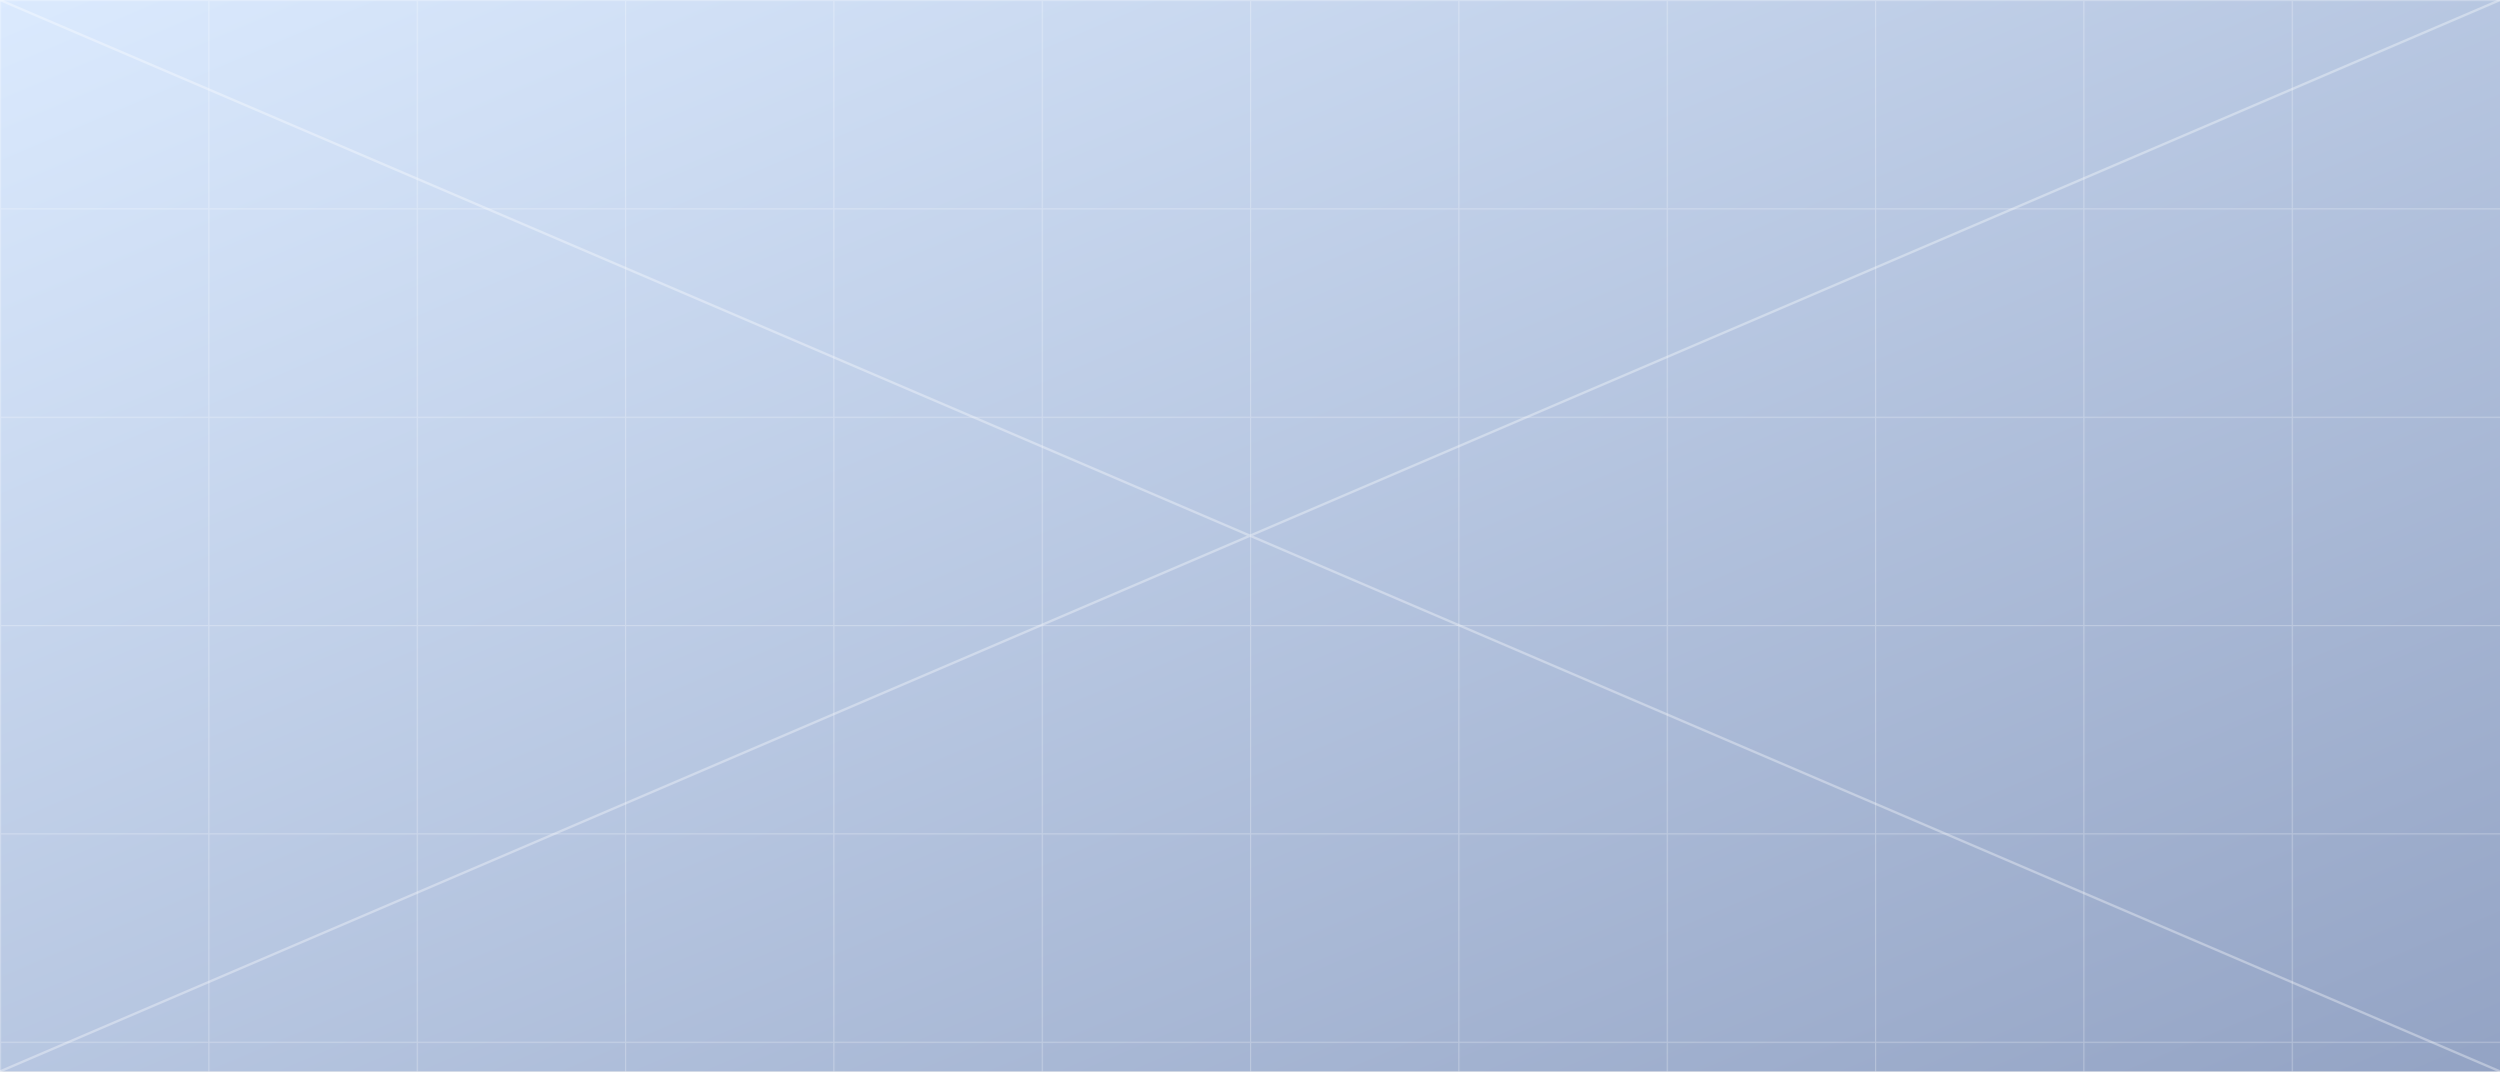
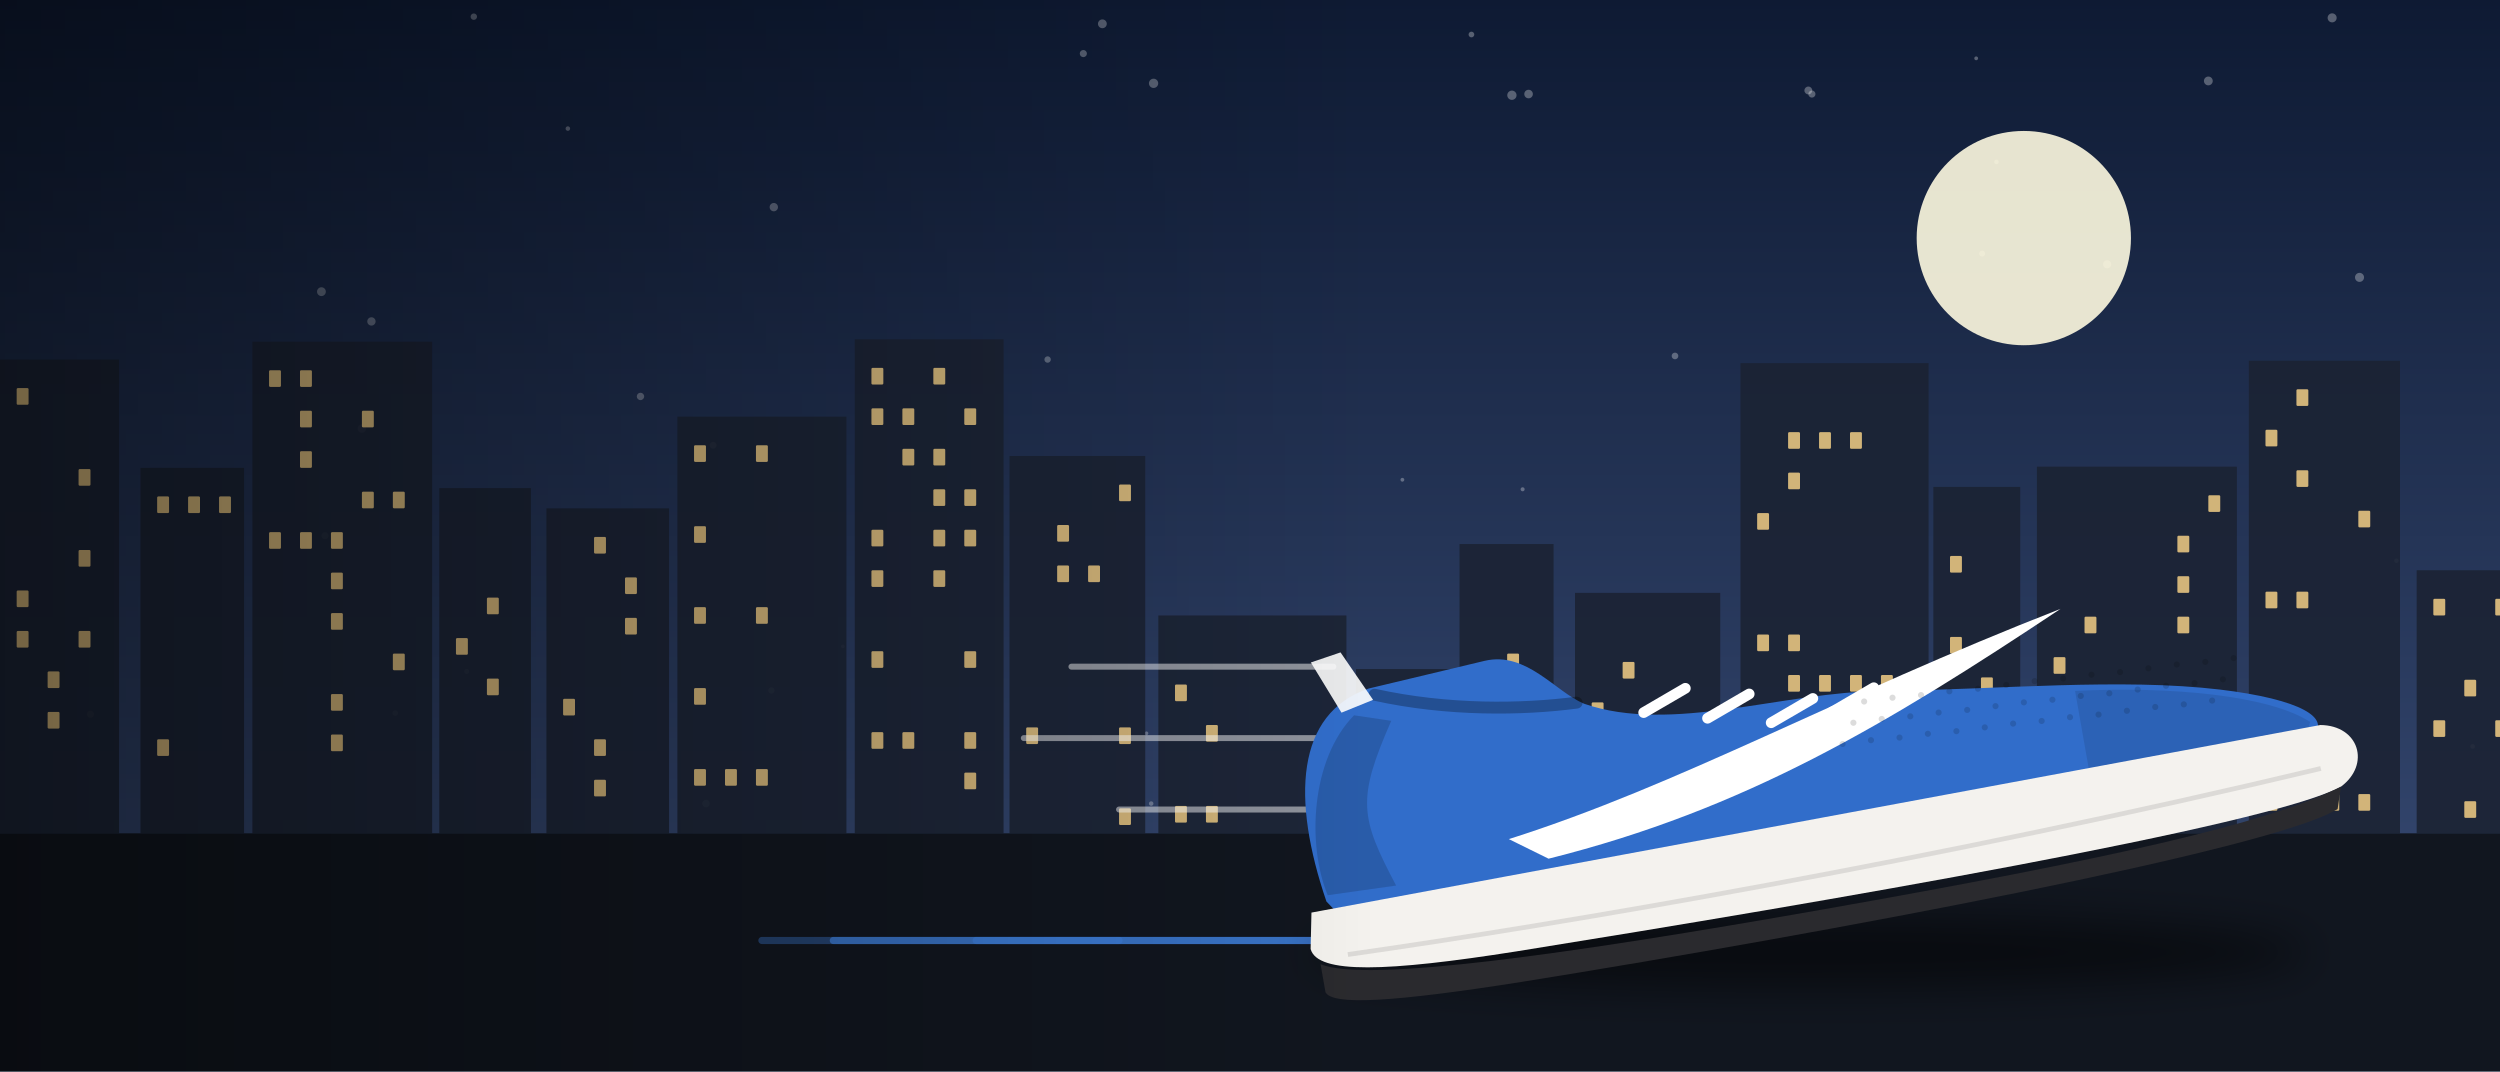
- <svg xmlns="http://www.w3.org/2000/svg" width="2100" height="900" viewBox="0 0 2100 900" role="img" aria-label="hero-air 2100x900 占位图">
+ <svg xmlns="http://www.w3.org/2000/svg" width="2100" height="900" viewBox="0 0 2100 900" role="img" aria-label="Campaign 横幅: 夜色城市天际线前的 Air Runner 2 蓝色跑鞋">
  <defs>
-     <linearGradient id="g" x1="0" y1="0" x2="1" y2="1">
-       <stop offset="0" stop-color="#dbeafe" />
-       <stop offset="1" stop-color="#93a3c4" />
+     <filter id="blur" x="-30%" y="-80%" width="160%" height="260%">
+       <feGaussianBlur stdDeviation="18" />
+     </filter>
+     <linearGradient id="sky" x1="0" y1="0" x2="0" y2="1">
+       <stop offset="0" stop-color="#0e1a33" />
+       <stop offset="1" stop-color="#3b4f7a" />
    </linearGradient>
-     <pattern id="p" width="175" height="175" patternUnits="userSpaceOnUse">
-       <path d="M175 0H0V175" fill="none" stroke="#ffffff" stroke-opacity=".25" stroke-width="2" />
-     </pattern>
+     <linearGradient id="scrim" x1="0" y1="0" x2="1" y2="0">
+       <stop offset="0" stop-color="#000" stop-opacity=".45" />
+       <stop offset=".55" stop-color="#000" stop-opacity="0" />
+     </linearGradient>
  </defs>
-   <rect width="2100" height="900" fill="url(#g)" />
-   <rect width="2100" height="900" fill="url(#p)" />
-   <path d="M0 0L2100 900M2100 0L0 900" stroke="#ffffff" stroke-opacity=".35" stroke-width="2" />
-   <g font-family="ui-sans-serif, system-ui, sans-serif" text-anchor="middle" fill="#334155">
+   <rect x="0" y="0" width="2100" height="900" rx="0" fill="url(#sky)" />
+   <g>
+     <circle cx="963" cy="616" r="1.6" fill="#ffffff" fill-opacity="0.3" />
+     <circle cx="593" cy="675" r="3.2" fill="#ffffff" fill-opacity="0.3" />
+     <circle cx="270" cy="245" r="3.7" fill="#ffffff" fill-opacity="0.3" />
+     <circle cx="926" cy="20" r="3.7" fill="#ffffff" fill-opacity="0.3" />
+     <circle cx="273" cy="450" r="3.0" fill="#ffffff" fill-opacity="0.3" />
+     <circle cx="967" cy="675" r="1.9" fill="#ffffff" fill-opacity="0.3" />
+     <circle cx="1270" cy="80" r="3.9" fill="#ffffff" fill-opacity="0.3" />
+     <circle cx="304" cy="360" r="3.6" fill="#ffffff" fill-opacity="0.3" />
+     <circle cx="1855" cy="68" r="3.7" fill="#ffffff" fill-opacity="0.3" />
+     <circle cx="1770" cy="222" r="3.4" fill="#ffffff" fill-opacity="0.3" />
+     <circle cx="477" cy="108" r="1.9" fill="#ffffff" fill-opacity="0.3" />
+     <circle cx="648" cy="580" r="2.7" fill="#ffffff" fill-opacity="0.3" />
+     <circle cx="2077" cy="627" r="2.0" fill="#ffffff" fill-opacity="0.3" />
+     <circle cx="910" cy="45" r="3.0" fill="#ffffff" fill-opacity="0.3" />
+     <circle cx="1279" cy="411" r="1.7" fill="#ffffff" fill-opacity="0.3" />
+     <circle cx="1284" cy="79" r="3.6" fill="#ffffff" fill-opacity="0.3" />
+     <circle cx="969" cy="70" r="3.9" fill="#ffffff" fill-opacity="0.3" />
+     <circle cx="1982" cy="233" r="3.8" fill="#ffffff" fill-opacity="0.3" />
+     <circle cx="599" cy="374" r="2.9" fill="#ffffff" fill-opacity="0.3" />
+     <circle cx="1660" cy="49" r="1.6" fill="#ffffff" fill-opacity="0.3" />
+     <circle cx="312" cy="270" r="3.5" fill="#ffffff" fill-opacity="0.3" />
+     <circle cx="1519" cy="76" r="3.3" fill="#ffffff" fill-opacity="0.3" />
+     <circle cx="398" cy="14" r="2.7" fill="#ffffff" fill-opacity="0.3" />
+     <circle cx="1911" cy="636" r="2.6" fill="#ffffff" fill-opacity="0.3" />
+     <circle cx="1677" cy="136" r="1.9" fill="#ffffff" fill-opacity="0.3" />
+     <circle cx="2013" cy="471" r="1.9" fill="#ffffff" fill-opacity="0.3" />
+     <circle cx="708" cy="543" r="1.6" fill="#ffffff" fill-opacity="0.3" />
+     <circle cx="392" cy="564" r="2.1" fill="#ffffff" fill-opacity="0.3" />
+     <circle cx="880" cy="302" r="2.7" fill="#ffffff" fill-opacity="0.3" />
+     <circle cx="650" cy="174" r="3.5" fill="#ffffff" fill-opacity="0.3" />
+     <circle cx="1594" cy="665" r="1.6" fill="#ffffff" fill-opacity="0.3" />
+     <circle cx="332" cy="599" r="2.3" fill="#ffffff" fill-opacity="0.3" />
+     <circle cx="1665" cy="213" r="2.5" fill="#ffffff" fill-opacity="0.3" />
+     <circle cx="1407" cy="299" r="2.8" fill="#ffffff" fill-opacity="0.3" />
+     <circle cx="76" cy="600" r="3.0" fill="#ffffff" fill-opacity="0.3" />
+     <circle cx="538" cy="333" r="3.1" fill="#ffffff" fill-opacity="0.3" />
+     <circle cx="1959" cy="15" r="3.8" fill="#ffffff" fill-opacity="0.3" />
+     <circle cx="1236" cy="29" r="2.4" fill="#ffffff" fill-opacity="0.3" />
+     <circle cx="1522" cy="79" r="3.0" fill="#ffffff" fill-opacity="0.3" />
+     <circle cx="1178" cy="403" r="1.6" fill="#ffffff" fill-opacity="0.3" />
  </g>
+   <circle cx="1700" cy="200" r="90" fill="#fefae0" fill-opacity=".9" />
+   <rect x="0" y="302" width="100" height="398" rx="0" fill="#1b2333" fill-opacity="0.9" />
+   <rect x="14" y="326" width="10" height="14" rx="1" fill="#ffd88a" fill-opacity=".8" />
+   <rect x="66" y="394" width="10" height="14" rx="1" fill="#ffd88a" fill-opacity=".8" />
+   <rect x="66" y="462" width="10" height="14" rx="1" fill="#ffd88a" fill-opacity=".8" />
+   <rect x="14" y="496" width="10" height="14" rx="1" fill="#ffd88a" fill-opacity=".8" />
+   <rect x="14" y="530" width="10" height="14" rx="1" fill="#ffd88a" fill-opacity=".8" />
+   <rect x="66" y="530" width="10" height="14" rx="1" fill="#ffd88a" fill-opacity=".8" />
+   <rect x="40" y="564" width="10" height="14" rx="1" fill="#ffd88a" fill-opacity=".8" />
+   <rect x="40" y="598" width="10" height="14" rx="1" fill="#ffd88a" fill-opacity=".8" />
+   <rect x="118" y="393" width="87" height="307" rx="0" fill="#1b2333" fill-opacity="0.9" />
+   <rect x="132" y="417" width="10" height="14" rx="1" fill="#ffd88a" fill-opacity=".8" />
+   <rect x="158" y="417" width="10" height="14" rx="1" fill="#ffd88a" fill-opacity=".8" />
+   <rect x="184" y="417" width="10" height="14" rx="1" fill="#ffd88a" fill-opacity=".8" />
+   <rect x="132" y="621" width="10" height="14" rx="1" fill="#ffd88a" fill-opacity=".8" />
+   <rect x="212" y="287" width="151" height="413" rx="0" fill="#1b2333" fill-opacity="0.9" />
+   <rect x="226" y="311" width="10" height="14" rx="1" fill="#ffd88a" fill-opacity=".8" />
+   <rect x="252" y="311" width="10" height="14" rx="1" fill="#ffd88a" fill-opacity=".8" />
+   <rect x="252" y="345" width="10" height="14" rx="1" fill="#ffd88a" fill-opacity=".8" />
+   <rect x="304" y="345" width="10" height="14" rx="1" fill="#ffd88a" fill-opacity=".8" />
+   <rect x="252" y="379" width="10" height="14" rx="1" fill="#ffd88a" fill-opacity=".8" />
+   <rect x="304" y="413" width="10" height="14" rx="1" fill="#ffd88a" fill-opacity=".8" />
+   <rect x="330" y="413" width="10" height="14" rx="1" fill="#ffd88a" fill-opacity=".8" />
+   <rect x="226" y="447" width="10" height="14" rx="1" fill="#ffd88a" fill-opacity=".8" />
+   <rect x="252" y="447" width="10" height="14" rx="1" fill="#ffd88a" fill-opacity=".8" />
+   <rect x="278" y="447" width="10" height="14" rx="1" fill="#ffd88a" fill-opacity=".8" />
+   <rect x="278" y="481" width="10" height="14" rx="1" fill="#ffd88a" fill-opacity=".8" />
+   <rect x="278" y="515" width="10" height="14" rx="1" fill="#ffd88a" fill-opacity=".8" />
+   <rect x="330" y="549" width="10" height="14" rx="1" fill="#ffd88a" fill-opacity=".8" />
+   <rect x="278" y="583" width="10" height="14" rx="1" fill="#ffd88a" fill-opacity=".8" />
+   <rect x="278" y="617" width="10" height="14" rx="1" fill="#ffd88a" fill-opacity=".8" />
+   <rect x="369" y="410" width="77" height="290" rx="0" fill="#1b2333" fill-opacity="0.9" />
+   <rect x="409" y="502" width="10" height="14" rx="1" fill="#ffd88a" fill-opacity=".8" />
+   <rect x="383" y="536" width="10" height="14" rx="1" fill="#ffd88a" fill-opacity=".8" />
+   <rect x="409" y="570" width="10" height="14" rx="1" fill="#ffd88a" fill-opacity=".8" />
+   <rect x="459" y="427" width="103" height="273" rx="0" fill="#1b2333" fill-opacity="0.9" />
+   <rect x="499" y="451" width="10" height="14" rx="1" fill="#ffd88a" fill-opacity=".8" />
+   <rect x="525" y="485" width="10" height="14" rx="1" fill="#ffd88a" fill-opacity=".8" />
+   <rect x="525" y="519" width="10" height="14" rx="1" fill="#ffd88a" fill-opacity=".8" />
+   <rect x="473" y="587" width="10" height="14" rx="1" fill="#ffd88a" fill-opacity=".8" />
+   <rect x="499" y="621" width="10" height="14" rx="1" fill="#ffd88a" fill-opacity=".8" />
+   <rect x="499" y="655" width="10" height="14" rx="1" fill="#ffd88a" fill-opacity=".8" />
+   <rect x="569" y="350" width="142" height="350" rx="0" fill="#1b2333" fill-opacity="0.9" />
+   <rect x="583" y="374" width="10" height="14" rx="1" fill="#ffd88a" fill-opacity=".8" />
+   <rect x="635" y="374" width="10" height="14" rx="1" fill="#ffd88a" fill-opacity=".8" />
+   <rect x="583" y="442" width="10" height="14" rx="1" fill="#ffd88a" fill-opacity=".8" />
+   <rect x="583" y="510" width="10" height="14" rx="1" fill="#ffd88a" fill-opacity=".8" />
+   <rect x="635" y="510" width="10" height="14" rx="1" fill="#ffd88a" fill-opacity=".8" />
+   <rect x="583" y="578" width="10" height="14" rx="1" fill="#ffd88a" fill-opacity=".8" />
+   <rect x="583" y="646" width="10" height="14" rx="1" fill="#ffd88a" fill-opacity=".8" />
+   <rect x="609" y="646" width="10" height="14" rx="1" fill="#ffd88a" fill-opacity=".8" />
+   <rect x="635" y="646" width="10" height="14" rx="1" fill="#ffd88a" fill-opacity=".8" />
+   <rect x="718" y="285" width="125" height="415" rx="0" fill="#1b2333" fill-opacity="0.9" />
+   <rect x="732" y="309" width="10" height="14" rx="1" fill="#ffd88a" fill-opacity=".8" />
+   <rect x="784" y="309" width="10" height="14" rx="1" fill="#ffd88a" fill-opacity=".8" />
+   <rect x="732" y="343" width="10" height="14" rx="1" fill="#ffd88a" fill-opacity=".8" />
+   <rect x="758" y="343" width="10" height="14" rx="1" fill="#ffd88a" fill-opacity=".8" />
+   <rect x="810" y="343" width="10" height="14" rx="1" fill="#ffd88a" fill-opacity=".8" />
+   <rect x="758" y="377" width="10" height="14" rx="1" fill="#ffd88a" fill-opacity=".8" />
+   <rect x="784" y="377" width="10" height="14" rx="1" fill="#ffd88a" fill-opacity=".8" />
+   <rect x="784" y="411" width="10" height="14" rx="1" fill="#ffd88a" fill-opacity=".8" />
+   <rect x="810" y="411" width="10" height="14" rx="1" fill="#ffd88a" fill-opacity=".8" />
+   <rect x="732" y="445" width="10" height="14" rx="1" fill="#ffd88a" fill-opacity=".8" />
+   <rect x="784" y="445" width="10" height="14" rx="1" fill="#ffd88a" fill-opacity=".8" />
+   <rect x="810" y="445" width="10" height="14" rx="1" fill="#ffd88a" fill-opacity=".8" />
+   <rect x="732" y="479" width="10" height="14" rx="1" fill="#ffd88a" fill-opacity=".8" />
+   <rect x="784" y="479" width="10" height="14" rx="1" fill="#ffd88a" fill-opacity=".8" />
+   <rect x="732" y="547" width="10" height="14" rx="1" fill="#ffd88a" fill-opacity=".8" />
+   <rect x="810" y="547" width="10" height="14" rx="1" fill="#ffd88a" fill-opacity=".8" />
+   <rect x="732" y="615" width="10" height="14" rx="1" fill="#ffd88a" fill-opacity=".8" />
+   <rect x="758" y="615" width="10" height="14" rx="1" fill="#ffd88a" fill-opacity=".8" />
+   <rect x="810" y="615" width="10" height="14" rx="1" fill="#ffd88a" fill-opacity=".8" />
+   <rect x="810" y="649" width="10" height="14" rx="1" fill="#ffd88a" fill-opacity=".8" />
+   <rect x="848" y="383" width="114" height="317" rx="0" fill="#1b2333" fill-opacity="0.9" />
+   <rect x="940" y="407" width="10" height="14" rx="1" fill="#ffd88a" fill-opacity=".8" />
+   <rect x="888" y="441" width="10" height="14" rx="1" fill="#ffd88a" fill-opacity=".8" />
+   <rect x="888" y="475" width="10" height="14" rx="1" fill="#ffd88a" fill-opacity=".8" />
+   <rect x="914" y="475" width="10" height="14" rx="1" fill="#ffd88a" fill-opacity=".8" />
+   <rect x="862" y="611" width="10" height="14" rx="1" fill="#ffd88a" fill-opacity=".8" />
+   <rect x="940" y="611" width="10" height="14" rx="1" fill="#ffd88a" fill-opacity=".8" />
+   <rect x="940" y="679" width="10" height="14" rx="1" fill="#ffd88a" fill-opacity=".8" />
+   <rect x="973" y="517" width="158" height="183" rx="0" fill="#1b2333" fill-opacity="0.9" />
+   <rect x="987" y="575" width="10" height="14" rx="1" fill="#ffd88a" fill-opacity=".8" />
+   <rect x="1013" y="609" width="10" height="14" rx="1" fill="#ffd88a" fill-opacity=".8" />
+   <rect x="987" y="677" width="10" height="14" rx="1" fill="#ffd88a" fill-opacity=".8" />
+   <rect x="1013" y="677" width="10" height="14" rx="1" fill="#ffd88a" fill-opacity=".8" />
+   <rect x="1139" y="562" width="81" height="138" rx="0" fill="#1b2333" fill-opacity="0.9" />
+   <rect x="1153" y="620" width="10" height="14" rx="1" fill="#ffd88a" fill-opacity=".8" />
+   <rect x="1205" y="620" width="10" height="14" rx="1" fill="#ffd88a" fill-opacity=".8" />
+   <rect x="1226" y="457" width="79" height="243" rx="0" fill="#1b2333" fill-opacity="0.9" />
+   <rect x="1266" y="549" width="10" height="14" rx="1" fill="#ffd88a" fill-opacity=".8" />
+   <rect x="1266" y="651" width="10" height="14" rx="1" fill="#ffd88a" fill-opacity=".8" />
+   <rect x="1323" y="498" width="122" height="202" rx="0" fill="#1b2333" fill-opacity="0.9" />
+   <rect x="1363" y="556" width="10" height="14" rx="1" fill="#ffd88a" fill-opacity=".8" />
+   <rect x="1337" y="590" width="10" height="14" rx="1" fill="#ffd88a" fill-opacity=".8" />
+   <rect x="1415" y="624" width="10" height="14" rx="1" fill="#ffd88a" fill-opacity=".8" />
+   <rect x="1363" y="658" width="10" height="14" rx="1" fill="#ffd88a" fill-opacity=".8" />
+   <rect x="1462" y="305" width="158" height="395" rx="0" fill="#1b2333" fill-opacity="0.9" />
+   <rect x="1502" y="363" width="10" height="14" rx="1" fill="#ffd88a" fill-opacity=".8" />
+   <rect x="1528" y="363" width="10" height="14" rx="1" fill="#ffd88a" fill-opacity=".8" />
+   <rect x="1554" y="363" width="10" height="14" rx="1" fill="#ffd88a" fill-opacity=".8" />
+   <rect x="1502" y="397" width="10" height="14" rx="1" fill="#ffd88a" fill-opacity=".8" />
+   <rect x="1476" y="431" width="10" height="14" rx="1" fill="#ffd88a" fill-opacity=".8" />
+   <rect x="1476" y="533" width="10" height="14" rx="1" fill="#ffd88a" fill-opacity=".8" />
+   <rect x="1502" y="533" width="10" height="14" rx="1" fill="#ffd88a" fill-opacity=".8" />
+   <rect x="1502" y="567" width="10" height="14" rx="1" fill="#ffd88a" fill-opacity=".8" />
+   <rect x="1528" y="567" width="10" height="14" rx="1" fill="#ffd88a" fill-opacity=".8" />
+   <rect x="1554" y="567" width="10" height="14" rx="1" fill="#ffd88a" fill-opacity=".8" />
+   <rect x="1580" y="567" width="10" height="14" rx="1" fill="#ffd88a" fill-opacity=".8" />
+   <rect x="1554" y="601" width="10" height="14" rx="1" fill="#ffd88a" fill-opacity=".8" />
+   <rect x="1554" y="635" width="10" height="14" rx="1" fill="#ffd88a" fill-opacity=".8" />
+   <rect x="1580" y="635" width="10" height="14" rx="1" fill="#ffd88a" fill-opacity=".8" />
+   <rect x="1624" y="409" width="73" height="291" rx="0" fill="#1b2333" fill-opacity="0.9" />
+   <rect x="1638" y="467" width="10" height="14" rx="1" fill="#ffd88a" fill-opacity=".8" />
+   <rect x="1638" y="535" width="10" height="14" rx="1" fill="#ffd88a" fill-opacity=".8" />
+   <rect x="1664" y="569" width="10" height="14" rx="1" fill="#ffd88a" fill-opacity=".8" />
+   <rect x="1664" y="637" width="10" height="14" rx="1" fill="#ffd88a" fill-opacity=".8" />
+   <rect x="1711" y="392" width="168" height="308" rx="0" fill="#1b2333" fill-opacity="0.9" />
+   <rect x="1855" y="416" width="10" height="14" rx="1" fill="#ffd88a" fill-opacity=".8" />
+   <rect x="1829" y="450" width="10" height="14" rx="1" fill="#ffd88a" fill-opacity=".8" />
+   <rect x="1829" y="484" width="10" height="14" rx="1" fill="#ffd88a" fill-opacity=".8" />
+   <rect x="1751" y="518" width="10" height="14" rx="1" fill="#ffd88a" fill-opacity=".8" />
+   <rect x="1829" y="518" width="10" height="14" rx="1" fill="#ffd88a" fill-opacity=".8" />
+   <rect x="1725" y="552" width="10" height="14" rx="1" fill="#ffd88a" fill-opacity=".8" />
+   <rect x="1777" y="586" width="10" height="14" rx="1" fill="#ffd88a" fill-opacity=".8" />
+   <rect x="1803" y="586" width="10" height="14" rx="1" fill="#ffd88a" fill-opacity=".8" />
+   <rect x="1803" y="620" width="10" height="14" rx="1" fill="#ffd88a" fill-opacity=".8" />
+   <rect x="1725" y="654" width="10" height="14" rx="1" fill="#ffd88a" fill-opacity=".8" />
+   <rect x="1777" y="654" width="10" height="14" rx="1" fill="#ffd88a" fill-opacity=".8" />
+   <rect x="1889" y="303" width="127" height="397" rx="0" fill="#1b2333" fill-opacity="0.9" />
+   <rect x="1929" y="327" width="10" height="14" rx="1" fill="#ffd88a" fill-opacity=".8" />
+   <rect x="1903" y="361" width="10" height="14" rx="1" fill="#ffd88a" fill-opacity=".8" />
+   <rect x="1929" y="395" width="10" height="14" rx="1" fill="#ffd88a" fill-opacity=".8" />
+   <rect x="1981" y="429" width="10" height="14" rx="1" fill="#ffd88a" fill-opacity=".8" />
+   <rect x="1903" y="497" width="10" height="14" rx="1" fill="#ffd88a" fill-opacity=".8" />
+   <rect x="1929" y="497" width="10" height="14" rx="1" fill="#ffd88a" fill-opacity=".8" />
+   <rect x="1929" y="633" width="10" height="14" rx="1" fill="#ffd88a" fill-opacity=".8" />
+   <rect x="1955" y="633" width="10" height="14" rx="1" fill="#ffd88a" fill-opacity=".8" />
+   <rect x="1903" y="667" width="10" height="14" rx="1" fill="#ffd88a" fill-opacity=".8" />
+   <rect x="1955" y="667" width="10" height="14" rx="1" fill="#ffd88a" fill-opacity=".8" />
+   <rect x="1981" y="667" width="10" height="14" rx="1" fill="#ffd88a" fill-opacity=".8" />
+   <rect x="2030" y="479" width="128" height="221" rx="0" fill="#1b2333" fill-opacity="0.9" />
+   <rect x="2044" y="503" width="10" height="14" rx="1" fill="#ffd88a" fill-opacity=".8" />
+   <rect x="2096" y="503" width="10" height="14" rx="1" fill="#ffd88a" fill-opacity=".8" />
+   <rect x="2070" y="571" width="10" height="14" rx="1" fill="#ffd88a" fill-opacity=".8" />
+   <rect x="2044" y="605" width="10" height="14" rx="1" fill="#ffd88a" fill-opacity=".8" />
+   <rect x="2096" y="605" width="10" height="14" rx="1" fill="#ffd88a" fill-opacity=".8" />
+   <rect x="2122" y="605" width="10" height="14" rx="1" fill="#ffd88a" fill-opacity=".8" />
+   <rect x="2070" y="673" width="10" height="14" rx="1" fill="#ffd88a" fill-opacity=".8" />
+   <rect x="0" y="700" width="2100" height="200" rx="0" fill="#11161f" />
+   <path d="M700 790 h520" stroke="#4184e4" stroke-opacity="0.7" stroke-width="6" stroke-linecap="round" />
+   <path d="M820 790 h380" stroke="#4184e4" stroke-opacity="0.5" stroke-width="6" stroke-linecap="round" />
+   <path d="M640 790 h300" stroke="#4184e4" stroke-opacity="0.4" stroke-width="6" stroke-linecap="round" />
+   <path d="M900 560 h220" stroke="#ffffff" stroke-opacity=".5" stroke-width="5" stroke-linecap="round" />
+   <path d="M860 620 h300" stroke="#ffffff" stroke-opacity=".5" stroke-width="5" stroke-linecap="round" />
+   <path d="M940 680 h180" stroke="#ffffff" stroke-opacity=".5" stroke-width="5" stroke-linecap="round" />
+   <ellipse cx="1520" cy="800" rx="420" ry="30" fill="#000" fill-opacity="0.5" filter="url(#blur)" />
+   <g transform="translate(1520 640) rotate(-10) scale(1.0 1.0) translate(-530 -300)">
+     <path d="M110 345 C96 255 112 185 176 175 L276 169 C312 167 330 205 352 219 C420 257 520 238 600 252 C700 268 800 276 880 300 C946 320 968 340 950 352 L120 360 Z" fill="#316dca" />
+     <path d="M180 181 C238 205 300 215 346 217" fill="none" stroke="#000" stroke-opacity=".28" stroke-width="10" stroke-linecap="round" />
+     <path d="M112 340 C102 295 118 225 160 195 L190 205 C150 265 150 280 170 342 Z" fill="#000" fill-opacity=".16" />
+     <path d="M760 280 C840 290 920 312 950 340 L944 352 L760 356 Z" fill="#000" fill-opacity=".10" />
+     <path d="M270 320 C420 300 560 250 760 210 C600 280 470 330 300 342 Z" fill="#ffffff" />
+     <path d="M400 235 l38 -14" stroke="#ffffff" stroke-width="9" stroke-linecap="round" />
+     <path d="M452 249 l38 -14" stroke="#ffffff" stroke-width="9" stroke-linecap="round" />
+     <path d="M504 262 l38 -14" stroke="#ffffff" stroke-width="9" stroke-linecap="round" />
+     <path d="M556 262 l38 -14" stroke="#ffffff" stroke-width="9" stroke-linecap="round" />
+     <path d="M608 262 l38 -14" stroke="#ffffff" stroke-width="9" stroke-linecap="round" />
+     <circle cx="560" cy="290" r="2.6" fill="#000" fill-opacity=".14" />
+     <circle cx="572" cy="274" r="2.6" fill="#000" fill-opacity=".14" />
+     <circle cx="584" cy="258" r="2.6" fill="#000" fill-opacity=".14" />
+     <circle cx="584" cy="291" r="2.6" fill="#000" fill-opacity=".14" />
+     <circle cx="596" cy="275" r="2.6" fill="#000" fill-opacity=".14" />
+     <circle cx="608" cy="259" r="2.6" fill="#000" fill-opacity=".14" />
+     <circle cx="608" cy="293" r="2.6" fill="#000" fill-opacity=".14" />
+     <circle cx="620" cy="277" r="2.6" fill="#000" fill-opacity=".14" />
+     <circle cx="632" cy="261" r="2.6" fill="#000" fill-opacity=".14" />
+     <circle cx="632" cy="294" r="2.6" fill="#000" fill-opacity=".14" />
+     <circle cx="644" cy="278" r="2.6" fill="#000" fill-opacity=".14" />
+     <circle cx="656" cy="262" r="2.6" fill="#000" fill-opacity=".14" />
+     <circle cx="656" cy="296" r="2.6" fill="#000" fill-opacity=".14" />
+     <circle cx="668" cy="280" r="2.6" fill="#000" fill-opacity=".14" />
+     <circle cx="680" cy="264" r="2.6" fill="#000" fill-opacity=".14" />
+     <circle cx="680" cy="297" r="2.6" fill="#000" fill-opacity=".14" />
+     <circle cx="692" cy="281" r="2.6" fill="#000" fill-opacity=".14" />
+     <circle cx="704" cy="265" r="2.6" fill="#000" fill-opacity=".14" />
+     <circle cx="704" cy="298" r="2.6" fill="#000" fill-opacity=".14" />
+     <circle cx="716" cy="282" r="2.6" fill="#000" fill-opacity=".14" />
+     <circle cx="728" cy="266" r="2.6" fill="#000" fill-opacity=".14" />
+     <circle cx="728" cy="300" r="2.6" fill="#000" fill-opacity=".14" />
+     <circle cx="740" cy="284" r="2.6" fill="#000" fill-opacity=".14" />
+     <circle cx="752" cy="268" r="2.6" fill="#000" fill-opacity=".14" />
+     <circle cx="752" cy="301" r="2.6" fill="#000" fill-opacity=".14" />
+     <circle cx="764" cy="285" r="2.6" fill="#000" fill-opacity=".14" />
+     <circle cx="776" cy="269" r="2.6" fill="#000" fill-opacity=".14" />
+     <circle cx="776" cy="303" r="2.6" fill="#000" fill-opacity=".14" />
+     <circle cx="788" cy="287" r="2.6" fill="#000" fill-opacity=".14" />
+     <circle cx="800" cy="271" r="2.6" fill="#000" fill-opacity=".14" />
+     <circle cx="800" cy="304" r="2.6" fill="#000" fill-opacity=".14" />
+     <circle cx="812" cy="288" r="2.6" fill="#000" fill-opacity=".14" />
+     <circle cx="824" cy="272" r="2.6" fill="#000" fill-opacity=".14" />
+     <circle cx="824" cy="305" r="2.6" fill="#000" fill-opacity=".14" />
+     <circle cx="836" cy="289" r="2.6" fill="#000" fill-opacity=".14" />
+     <circle cx="848" cy="273" r="2.6" fill="#000" fill-opacity=".14" />
+     <circle cx="848" cy="307" r="2.6" fill="#000" fill-opacity=".14" />
+     <circle cx="860" cy="291" r="2.6" fill="#000" fill-opacity=".14" />
+     <circle cx="872" cy="275" r="2.6" fill="#000" fill-opacity=".14" />
+     <circle cx="872" cy="308" r="2.6" fill="#000" fill-opacity=".14" />
+     <circle cx="884" cy="292" r="2.6" fill="#000" fill-opacity=".14" />
+     <circle cx="896" cy="276" r="2.6" fill="#000" fill-opacity=".14" />
+     <path d="M96 352 L958 344 C990 350 994 384 966 398 C900 420 520 418 260 414 C150 412 92 404 90 382 Z" fill="#f4f2ee" />
+     <path d="M120 392 C300 398 620 400 952 380" fill="none" stroke="#000" stroke-opacity=".10" stroke-width="4" />
+     <path d="M96 396 C130 418 300 424 520 424 C760 424 900 418 966 398 L960 416 C900 440 520 444 260 440 C150 438 100 432 96 420 Z" fill="#2a2a2e" />
+     <path d="M150 191 l-18 -46 l26 -4 l20 44z" fill="#ffffff" fill-opacity=".9" />
+   </g>
+   <rect x="0" y="0" width="2100" height="900" rx="0" fill="url(#scrim)" />
</svg>
